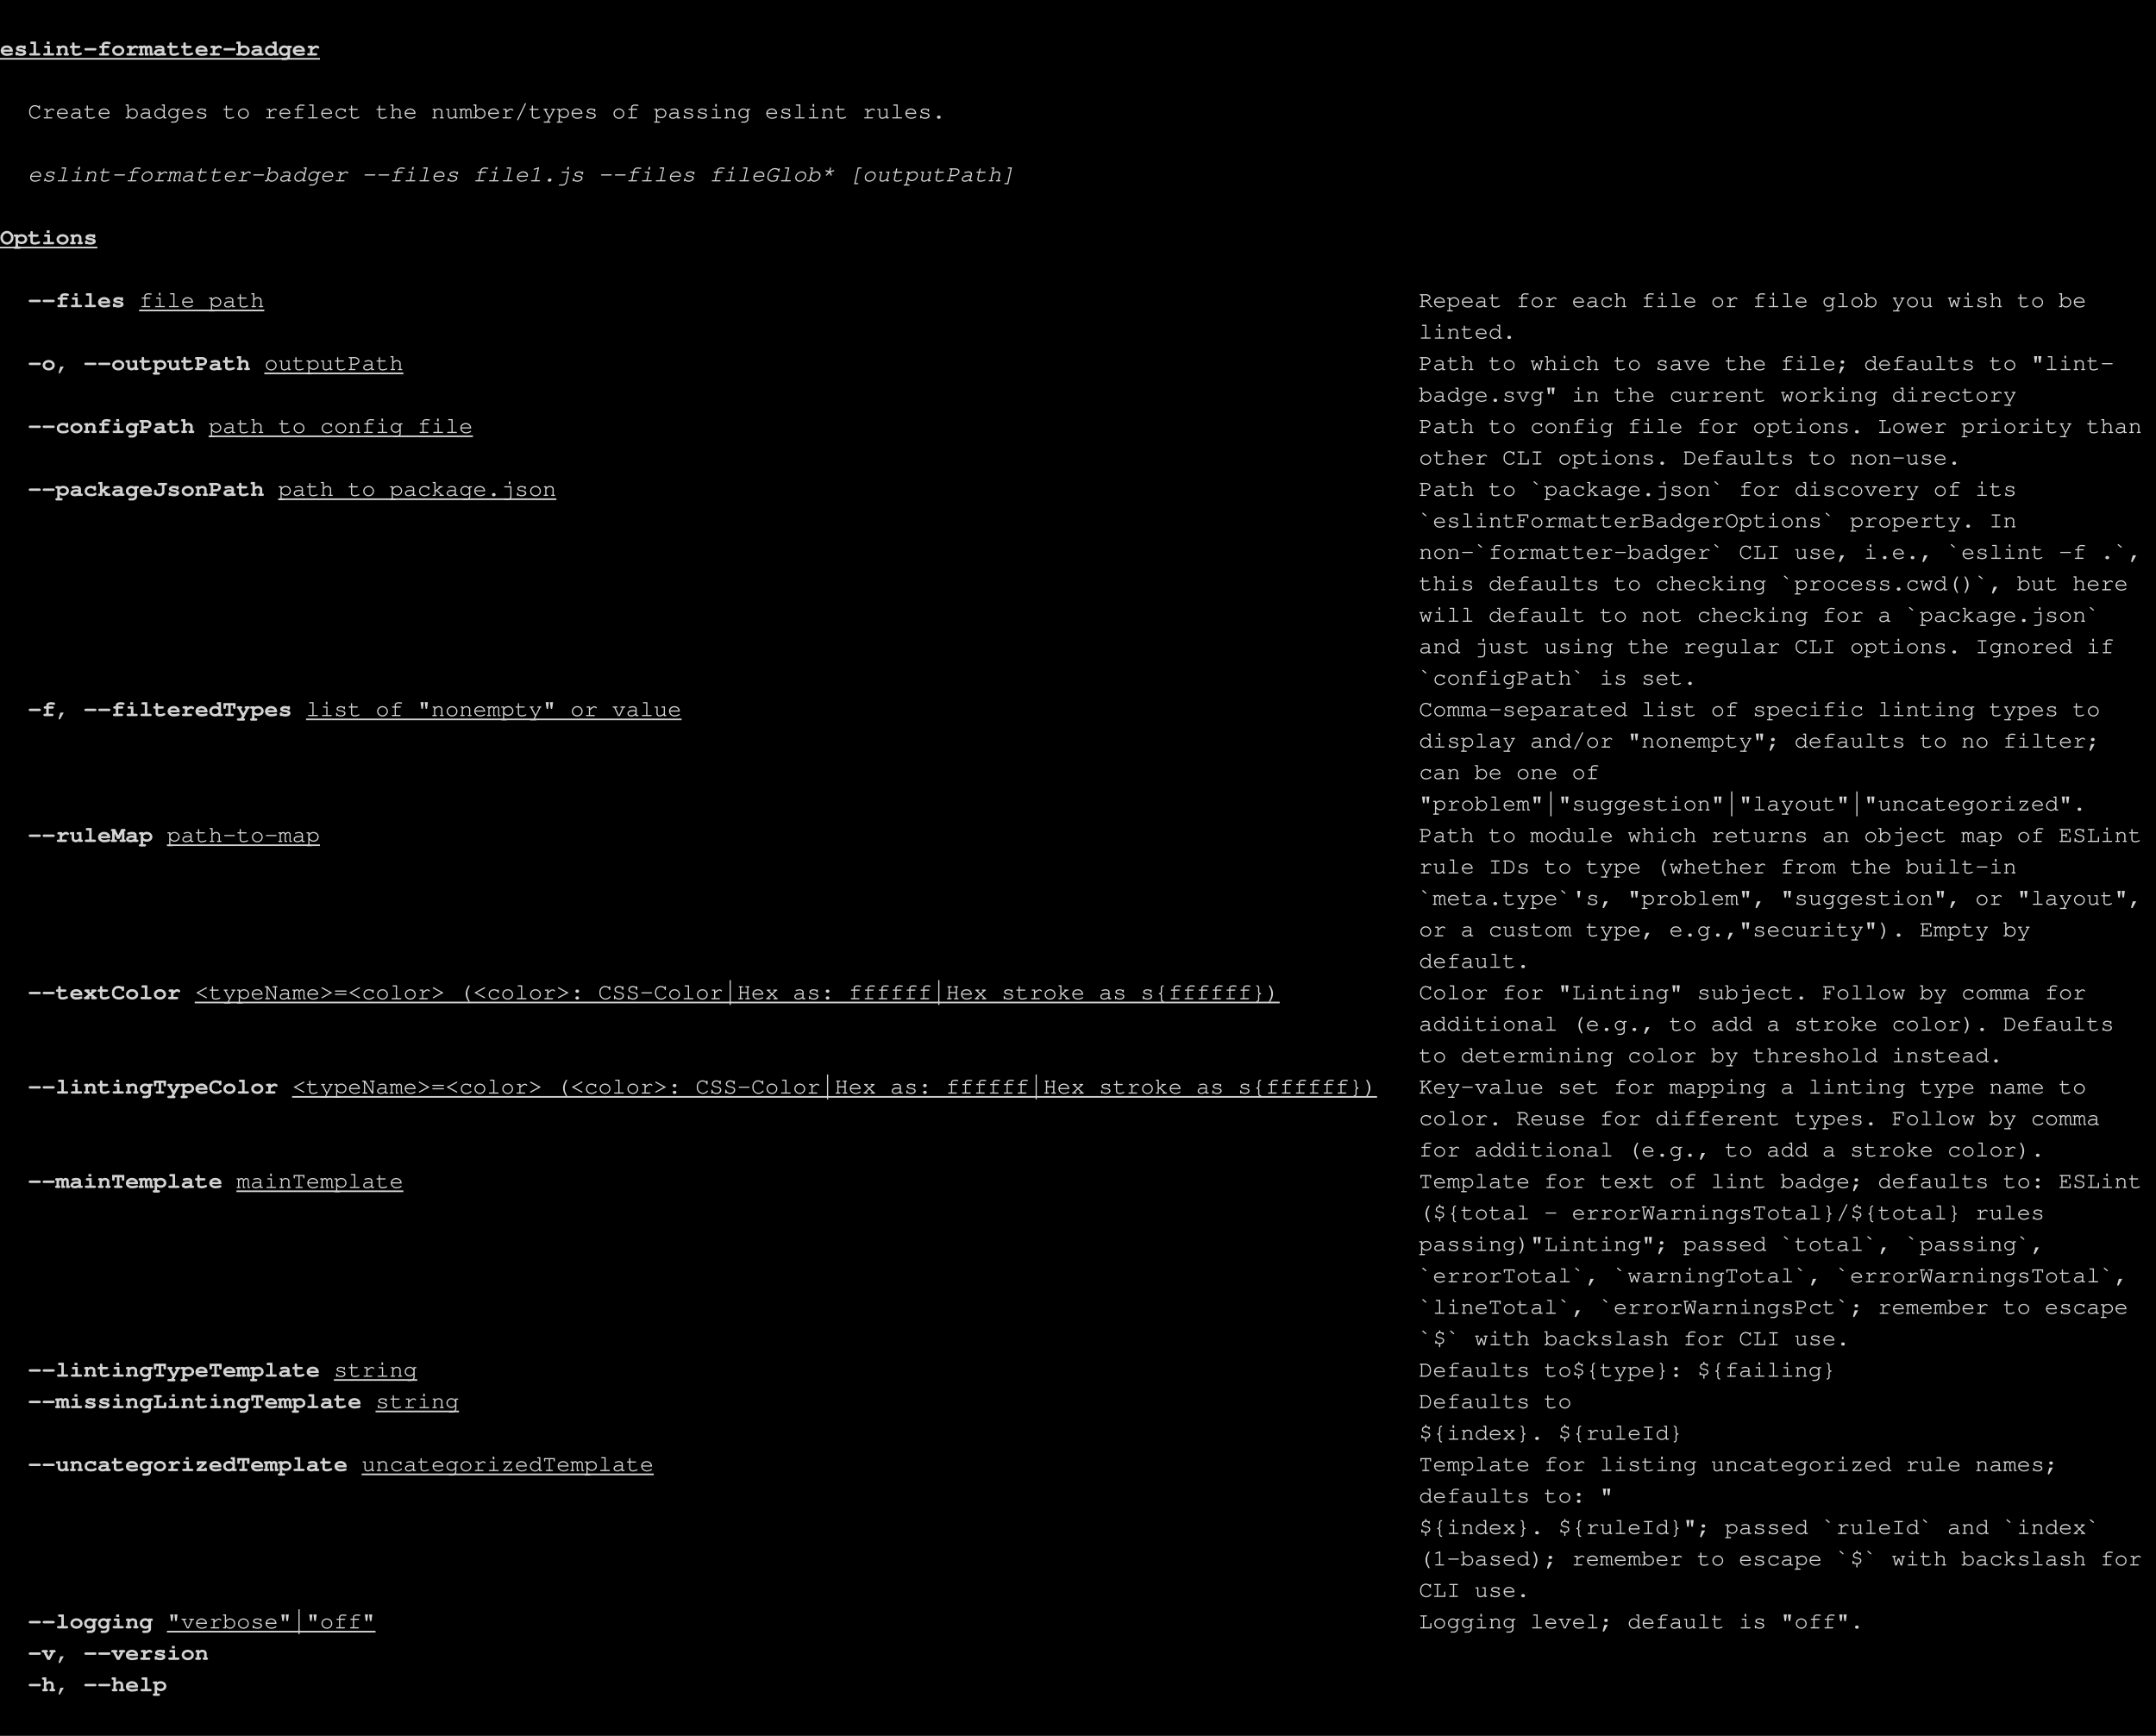
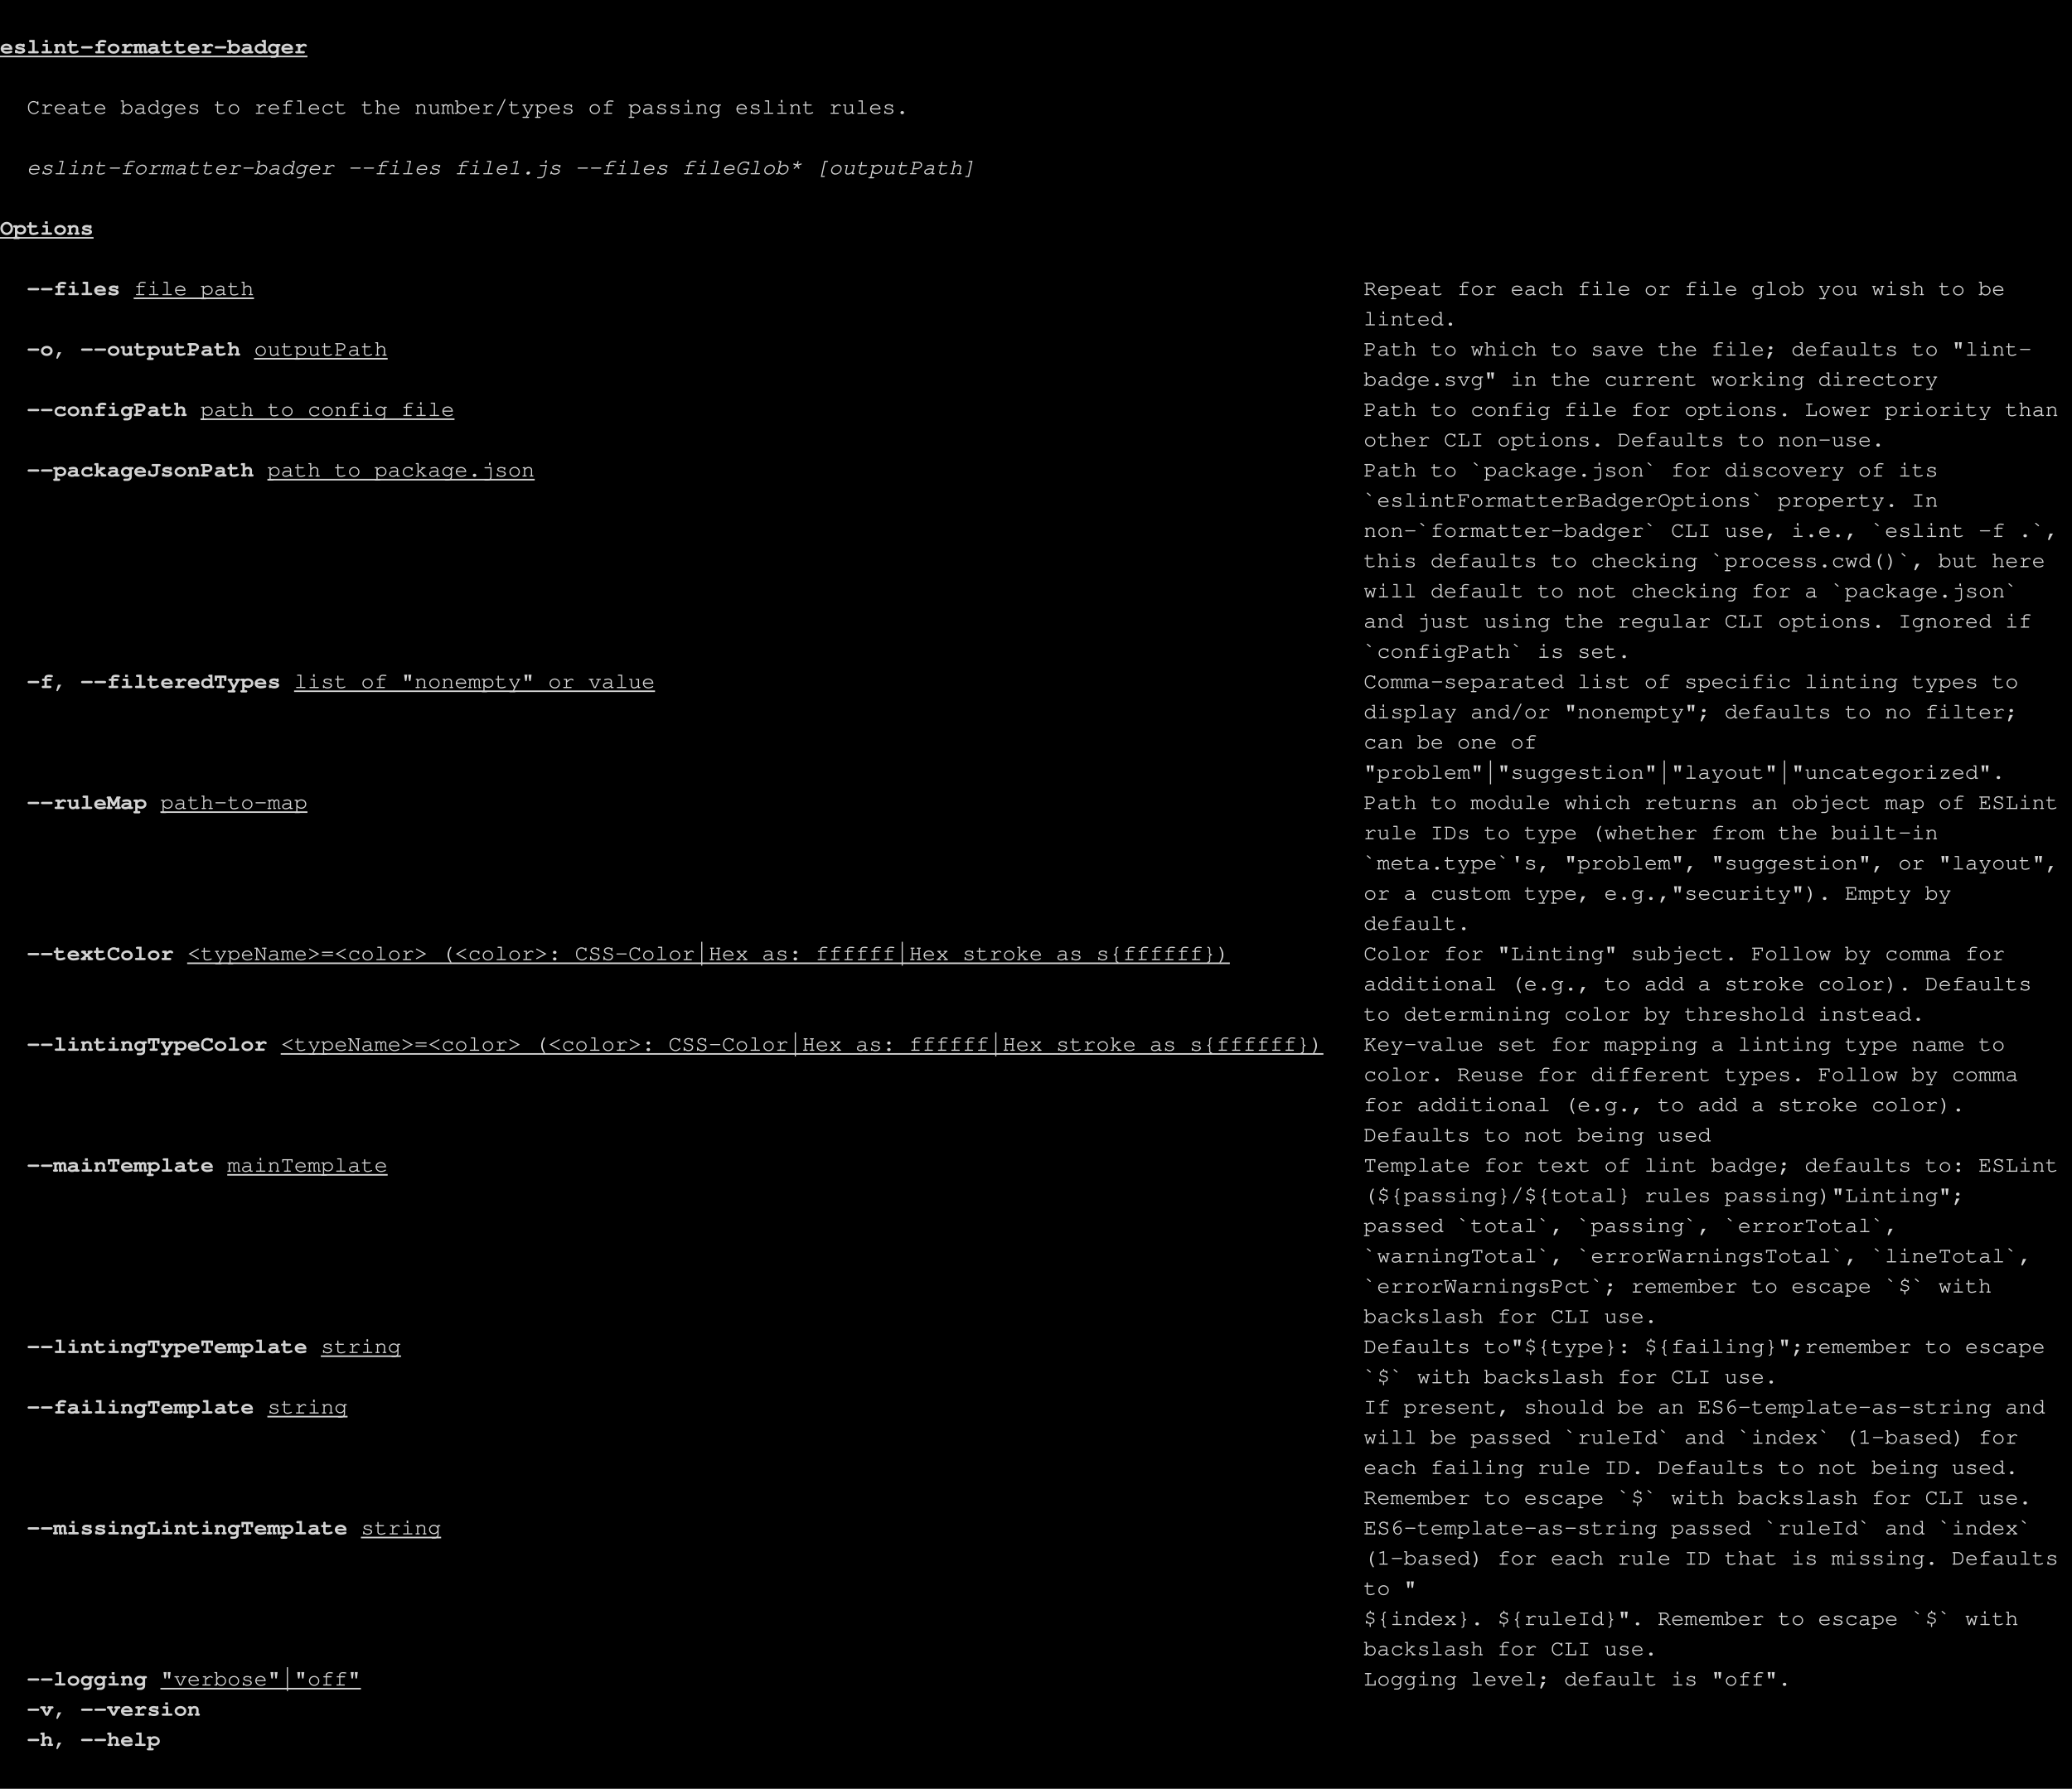
- <svg xmlns="http://www.w3.org/2000/svg" viewBox="0, 0, 1302.21, 1048.45" font-family="SauceCodePro Nerd Font, Source Code Pro, Courier" font-size="14">
+ <svg xmlns="http://www.w3.org/2000/svg" viewBox="0, 0, 1302.21, 1124.45" font-family="SauceCodePro Nerd Font, Source Code Pro, Courier" font-size="14">
  <g fill="#D3D3D3">
-     <rect x="0" y="0" width="1302.21" height="1048.45" fill="#000000" />
+     <rect x="0" y="0" width="1302.21" height="1124.45" fill="#000000" />
    <path d="M0,35.515 L193.231,35.515 Z" stroke="#D3D3D3" />
    <text x="0" y="33.55" font-weight="bold">eslint-formatter-badger</text>
    <text x="16.8" y="71.55">  Create badges to reflect the number/types of passing eslint rules.            </text>
    <text x="16.8" y="109.55" font-style="italic">eslint-formatter-badger --files file1.js --files fileGlob* [outputPath]</text>
    <path d="M0,149.515 L58.81,149.515 Z" stroke="#D3D3D3" />
    <text x="0" y="147.55" font-weight="bold">Options</text>
    <text x="16.8" y="185.55" font-weight="bold">--files</text>
    <path d="M84.014,187.515 L159.626,187.515 Z" stroke="#D3D3D3" />
    <text x="84.01" y="185.55">file path</text>
    <text x="856.94" y="185.55">                                                                                   Repeat for each file or file glob you wish to be     </text>
    <text x="856.94" y="204.55">                                                                                                      linted.                                              </text>
    <text x="16.8" y="223.55" font-weight="bold">-o</text>
    <text x="33.61" y="223.55">, </text>
    <text x="50.41" y="223.55" font-weight="bold">--outputPath</text>
    <path d="M159.626,225.515 L243.64,225.515 Z" stroke="#D3D3D3" />
    <text x="159.63" y="223.55">outputPath</text>
    <text x="856.94" y="223.55">                                                                         Path to which to save the file; defaults to "lint-   </text>
    <text x="856.94" y="242.55">                                                                                                      badge.svg" in the current working directory          </text>
    <text x="16.8" y="261.55" font-weight="bold">--configPath</text>
    <path d="M126.021,263.515 L285.646,263.515 Z" stroke="#D3D3D3" />
    <text x="126.02" y="261.55">path to config file</text>
    <text x="856.94" y="261.55">                                                                    Path to config file for options. Lower priority than </text>
    <text x="856.94" y="280.55">                                                                                                      other CLI options. Defaults to non-use.              </text>
    <text x="16.8" y="299.55" font-weight="bold">--packageJsonPath</text>
    <path d="M168.027,301.515 L336.055,301.515 Z" stroke="#D3D3D3" />
    <text x="168.03" y="299.55">path to package.json</text>
    <text x="856.94" y="299.55">                                                              Path to `package.json` for discovery of its          </text>
    <text x="856.94" y="318.55">                                                                                                      `eslintFormatterBadgerOptions` property. In          </text>
    <text x="856.94" y="337.55">                                                                                                      non-`formatter-badger` CLI use, i.e., `eslint -f .`, </text>
    <text x="856.94" y="356.55">                                                                                                      this defaults to checking `process.cwd()`, but here  </text>
    <text x="856.94" y="375.55">                                                                                                      will default to not checking for a `package.json`    </text>
    <text x="856.94" y="394.55">                                                                                                      and just using the regular CLI options. Ignored if   </text>
    <text x="856.94" y="413.55">                                                                                                      `configPath` is set.                                 </text>
    <text x="16.8" y="432.55" font-weight="bold">-f</text>
    <text x="33.61" y="432.55">, </text>
    <text x="50.41" y="432.55" font-weight="bold">--filteredTypes</text>
    <path d="M184.83,434.515 L411.667,434.515 Z" stroke="#D3D3D3" />
    <text x="184.83" y="432.55">list of "nonempty" or value</text>
    <text x="856.94" y="432.55">                                                     Comma-separated list of specific linting types to    </text>
    <text x="856.94" y="451.55">                                                                                                      display and/or "nonempty"; defaults to no filter;    </text>
    <text x="856.94" y="470.55">                                                                                                      can be one of                                        </text>
    <text x="856.94" y="489.55">                                                                                                      "problem"|"suggestion"|"layout"|"uncategorized".     </text>
    <text x="16.8" y="508.55" font-weight="bold">--ruleMap</text>
    <path d="M100.816,510.515 L193.231,510.515 Z" stroke="#D3D3D3" />
    <text x="100.82" y="508.55">path-to-map</text>
    <text x="856.94" y="508.55">                                                                               Path to module which returns an object map of ESLint </text>
    <text x="856.94" y="527.55">                                                                                                      rule IDs to type (whether from the built-in          </text>
    <text x="856.94" y="546.55">                                                                                                      `meta.type`'s, "problem", "suggestion", or "layout", </text>
    <text x="856.94" y="565.55">                                                                                                      or a custom type, e.g.,"security"). Empty by         </text>
    <text x="856.94" y="584.55">                                                                                                      default.                                             </text>
    <text x="16.8" y="603.55" font-weight="bold">--textColor</text>
    <path d="M117.619,605.515 L772.926,605.515 Z" stroke="#D3D3D3" />
    <text x="117.62" y="603.55">&lt;typeName&gt;=&lt;color&gt; (&lt;color&gt;: CSS-Color|Hex as: ffffff|Hex stroke as s{ffffff})</text>
    <text x="856.94" y="603.55">          Color for "Linting" subject. Follow by comma for     </text>
    <text x="856.94" y="622.55">                                                                                                      additional (e.g., to add a stroke color). Defaults   </text>
    <text x="856.94" y="641.55">                                                                                                      to determining color by threshold instead.           </text>
    <text x="16.8" y="660.55" font-weight="bold">--lintingTypeColor</text>
    <path d="M176.429,662.515 L831.735,662.515 Z" stroke="#D3D3D3" />
    <text x="176.43" y="660.55">&lt;typeName&gt;=&lt;color&gt; (&lt;color&gt;: CSS-Color|Hex as: ffffff|Hex stroke as s{ffffff})</text>
    <text x="856.94" y="660.55">   Key-value set for mapping a linting type name to     </text>
    <text x="856.94" y="679.55">                                                                                                      color. Reuse for different types. Follow by comma    </text>
    <text x="856.94" y="698.55">                                                                                                      for additional (e.g., to add a stroke color).        </text>
-     <text x="16.8" y="717.55" font-weight="bold">--mainTemplate</text>
-     <path d="M142.823,719.515 L243.64,719.515 Z" stroke="#D3D3D3" />
-     <text x="142.82" y="717.55">mainTemplate</text>
-     <text x="856.94" y="717.55">                                                                         Template for text of lint badge; defaults to: ESLint </text>
-     <text x="856.94" y="736.55">                                                                                                      (${total - errorWarningsTotal}/${total} rules        </text>
-     <text x="856.94" y="755.55">                                                                                                      passing)"Linting"; passed `total`, `passing`,        </text>
-     <text x="856.94" y="774.55">                                                                                                      `errorTotal`, `warningTotal`, `errorWarningsTotal`,  </text>
-     <text x="856.94" y="793.55">                                                                                                      `lineTotal`, `errorWarningsPct`; remember to escape  </text>
-     <text x="856.94" y="812.55">                                                                                                      `$` with backslash for CLI use.                      </text>
-     <text x="16.8" y="831.55" font-weight="bold">--lintingTypeTemplate</text>
-     <path d="M201.633,833.515 L252.041,833.515 Z" stroke="#D3D3D3" />
-     <text x="201.63" y="831.55">string</text>
-     <text x="856.94" y="831.55">                                                                        Defaults to${type}: ${failing}                       </text>
-     <text x="16.8" y="850.55" font-weight="bold">--missingLintingTemplate</text>
-     <path d="M226.837,852.515 L277.245,852.515 Z" stroke="#D3D3D3" />
-     <text x="226.84" y="850.55">string</text>
-     <text x="856.94" y="850.55">                                                                     Defaults to                                          </text>
-     <text x="856.94" y="869.55">                                                                                                      ${index}. ${ruleId}                                  </text>
-     <text x="16.8" y="888.55" font-weight="bold">--uncategorizedTemplate</text>
-     <path d="M218.436,890.515 L394.864,890.515 Z" stroke="#D3D3D3" />
-     <text x="218.44" y="888.55">uncategorizedTemplate</text>
-     <text x="856.94" y="888.55">                                                       Template for listing uncategorized rule names;       </text>
-     <text x="856.94" y="907.55">                                                                                                      defaults to: "                                       </text>
-     <text x="856.94" y="926.55">                                                                                                      ${index}. ${ruleId}"; passed `ruleId` and `index`    </text>
-     <text x="856.94" y="945.55">                                                                                                      (1-based); remember to escape `$` with backslash for </text>
-     <text x="856.94" y="964.55">                                                                                                      CLI use.                                             </text>
-     <text x="16.8" y="983.55" font-weight="bold">--logging</text>
-     <path d="M100.816,985.515 L226.837,985.515 Z" stroke="#D3D3D3" />
-     <text x="100.82" y="983.55">"verbose"|"off"</text>
-     <text x="856.94" y="983.55">                                                                           Logging level; default is "off".                     </text>
-     <text x="16.8" y="1002.55" font-weight="bold">-v</text>
-     <text x="33.61" y="1002.55">, </text>
-     <text x="50.41" y="1002.55" font-weight="bold">--version</text>
-     <text x="16.8" y="1021.55" font-weight="bold">-h</text>
-     <text x="33.61" y="1021.55">, </text>
-     <text x="50.41" y="1021.55" font-weight="bold">--help</text>
+     <text x="856.94" y="717.55">                                                                                                      Defaults to not being used                           </text>
+     <text x="16.8" y="736.55" font-weight="bold">--mainTemplate</text>
+     <path d="M142.823,738.515 L243.64,738.515 Z" stroke="#D3D3D3" />
+     <text x="142.82" y="736.55">mainTemplate</text>
+     <text x="856.94" y="736.55">                                                                         Template for text of lint badge; defaults to: ESLint </text>
+     <text x="856.94" y="755.55">                                                                                                      (${passing}/${total} rules passing)"Linting";        </text>
+     <text x="856.94" y="774.55">                                                                                                      passed `total`, `passing`, `errorTotal`,             </text>
+     <text x="856.94" y="793.55">                                                                                                      `warningTotal`, `errorWarningsTotal`, `lineTotal`,   </text>
+     <text x="856.94" y="812.55">                                                                                                      `errorWarningsPct`; remember to escape `$` with      </text>
+     <text x="856.94" y="831.55">                                                                                                      backslash for CLI use.                               </text>
+     <text x="16.8" y="850.55" font-weight="bold">--lintingTypeTemplate</text>
+     <path d="M201.633,852.515 L252.041,852.515 Z" stroke="#D3D3D3" />
+     <text x="201.63" y="850.55">string</text>
+     <text x="856.94" y="850.55">                                                                        Defaults to"${type}: ${failing}";remember to escape  </text>
+     <text x="856.94" y="869.55">                                                                                                      `$` with backslash for CLI use.                      </text>
+     <text x="16.8" y="888.55" font-weight="bold">--failingTemplate</text>
+     <path d="M168.027,890.515 L218.436,890.515 Z" stroke="#D3D3D3" />
+     <text x="168.03" y="888.55">string</text>
+     <text x="856.94" y="888.55">                                                                            If present, should be an ES6-template-as-string and  </text>
+     <text x="856.94" y="907.55">                                                                                                      will be passed `ruleId` and `index` (1-based) for    </text>
+     <text x="856.94" y="926.55">                                                                                                      each failing rule ID. Defaults to not being used.    </text>
+     <text x="856.94" y="945.55">                                                                                                      Remember to escape `$` with backslash for CLI use.   </text>
+     <text x="16.8" y="964.55" font-weight="bold">--missingLintingTemplate</text>
+     <path d="M226.837,966.515 L277.245,966.515 Z" stroke="#D3D3D3" />
+     <text x="226.84" y="964.55">string</text>
+     <text x="856.94" y="964.55">                                                                     ES6-template-as-string passed `ruleId` and `index`   </text>
+     <text x="856.94" y="983.55">                                                                                                      (1-based) for each rule ID that is missing. Defaults </text>
+     <text x="856.94" y="1002.55">                                                                                                      to "                                                 </text>
+     <text x="856.94" y="1021.55">                                                                                                      ${index}. ${ruleId}". Remember to escape `$` with    </text>
+     <text x="856.94" y="1040.55">                                                                                                      backslash for CLI use.                               </text>
+     <text x="16.8" y="1059.55" font-weight="bold">--logging</text>
+     <path d="M100.816,1061.515 L226.837,1061.515 Z" stroke="#D3D3D3" />
+     <text x="100.82" y="1059.55">"verbose"|"off"</text>
+     <text x="856.94" y="1059.55">                                                                           Logging level; default is "off".                     </text>
+     <text x="16.8" y="1078.55" font-weight="bold">-v</text>
+     <text x="33.61" y="1078.55">, </text>
+     <text x="50.41" y="1078.55" font-weight="bold">--version</text>
+     <text x="16.8" y="1097.55" font-weight="bold">-h</text>
+     <text x="33.61" y="1097.55">, </text>
+     <text x="50.41" y="1097.55" font-weight="bold">--help</text>
  </g>
</svg>
